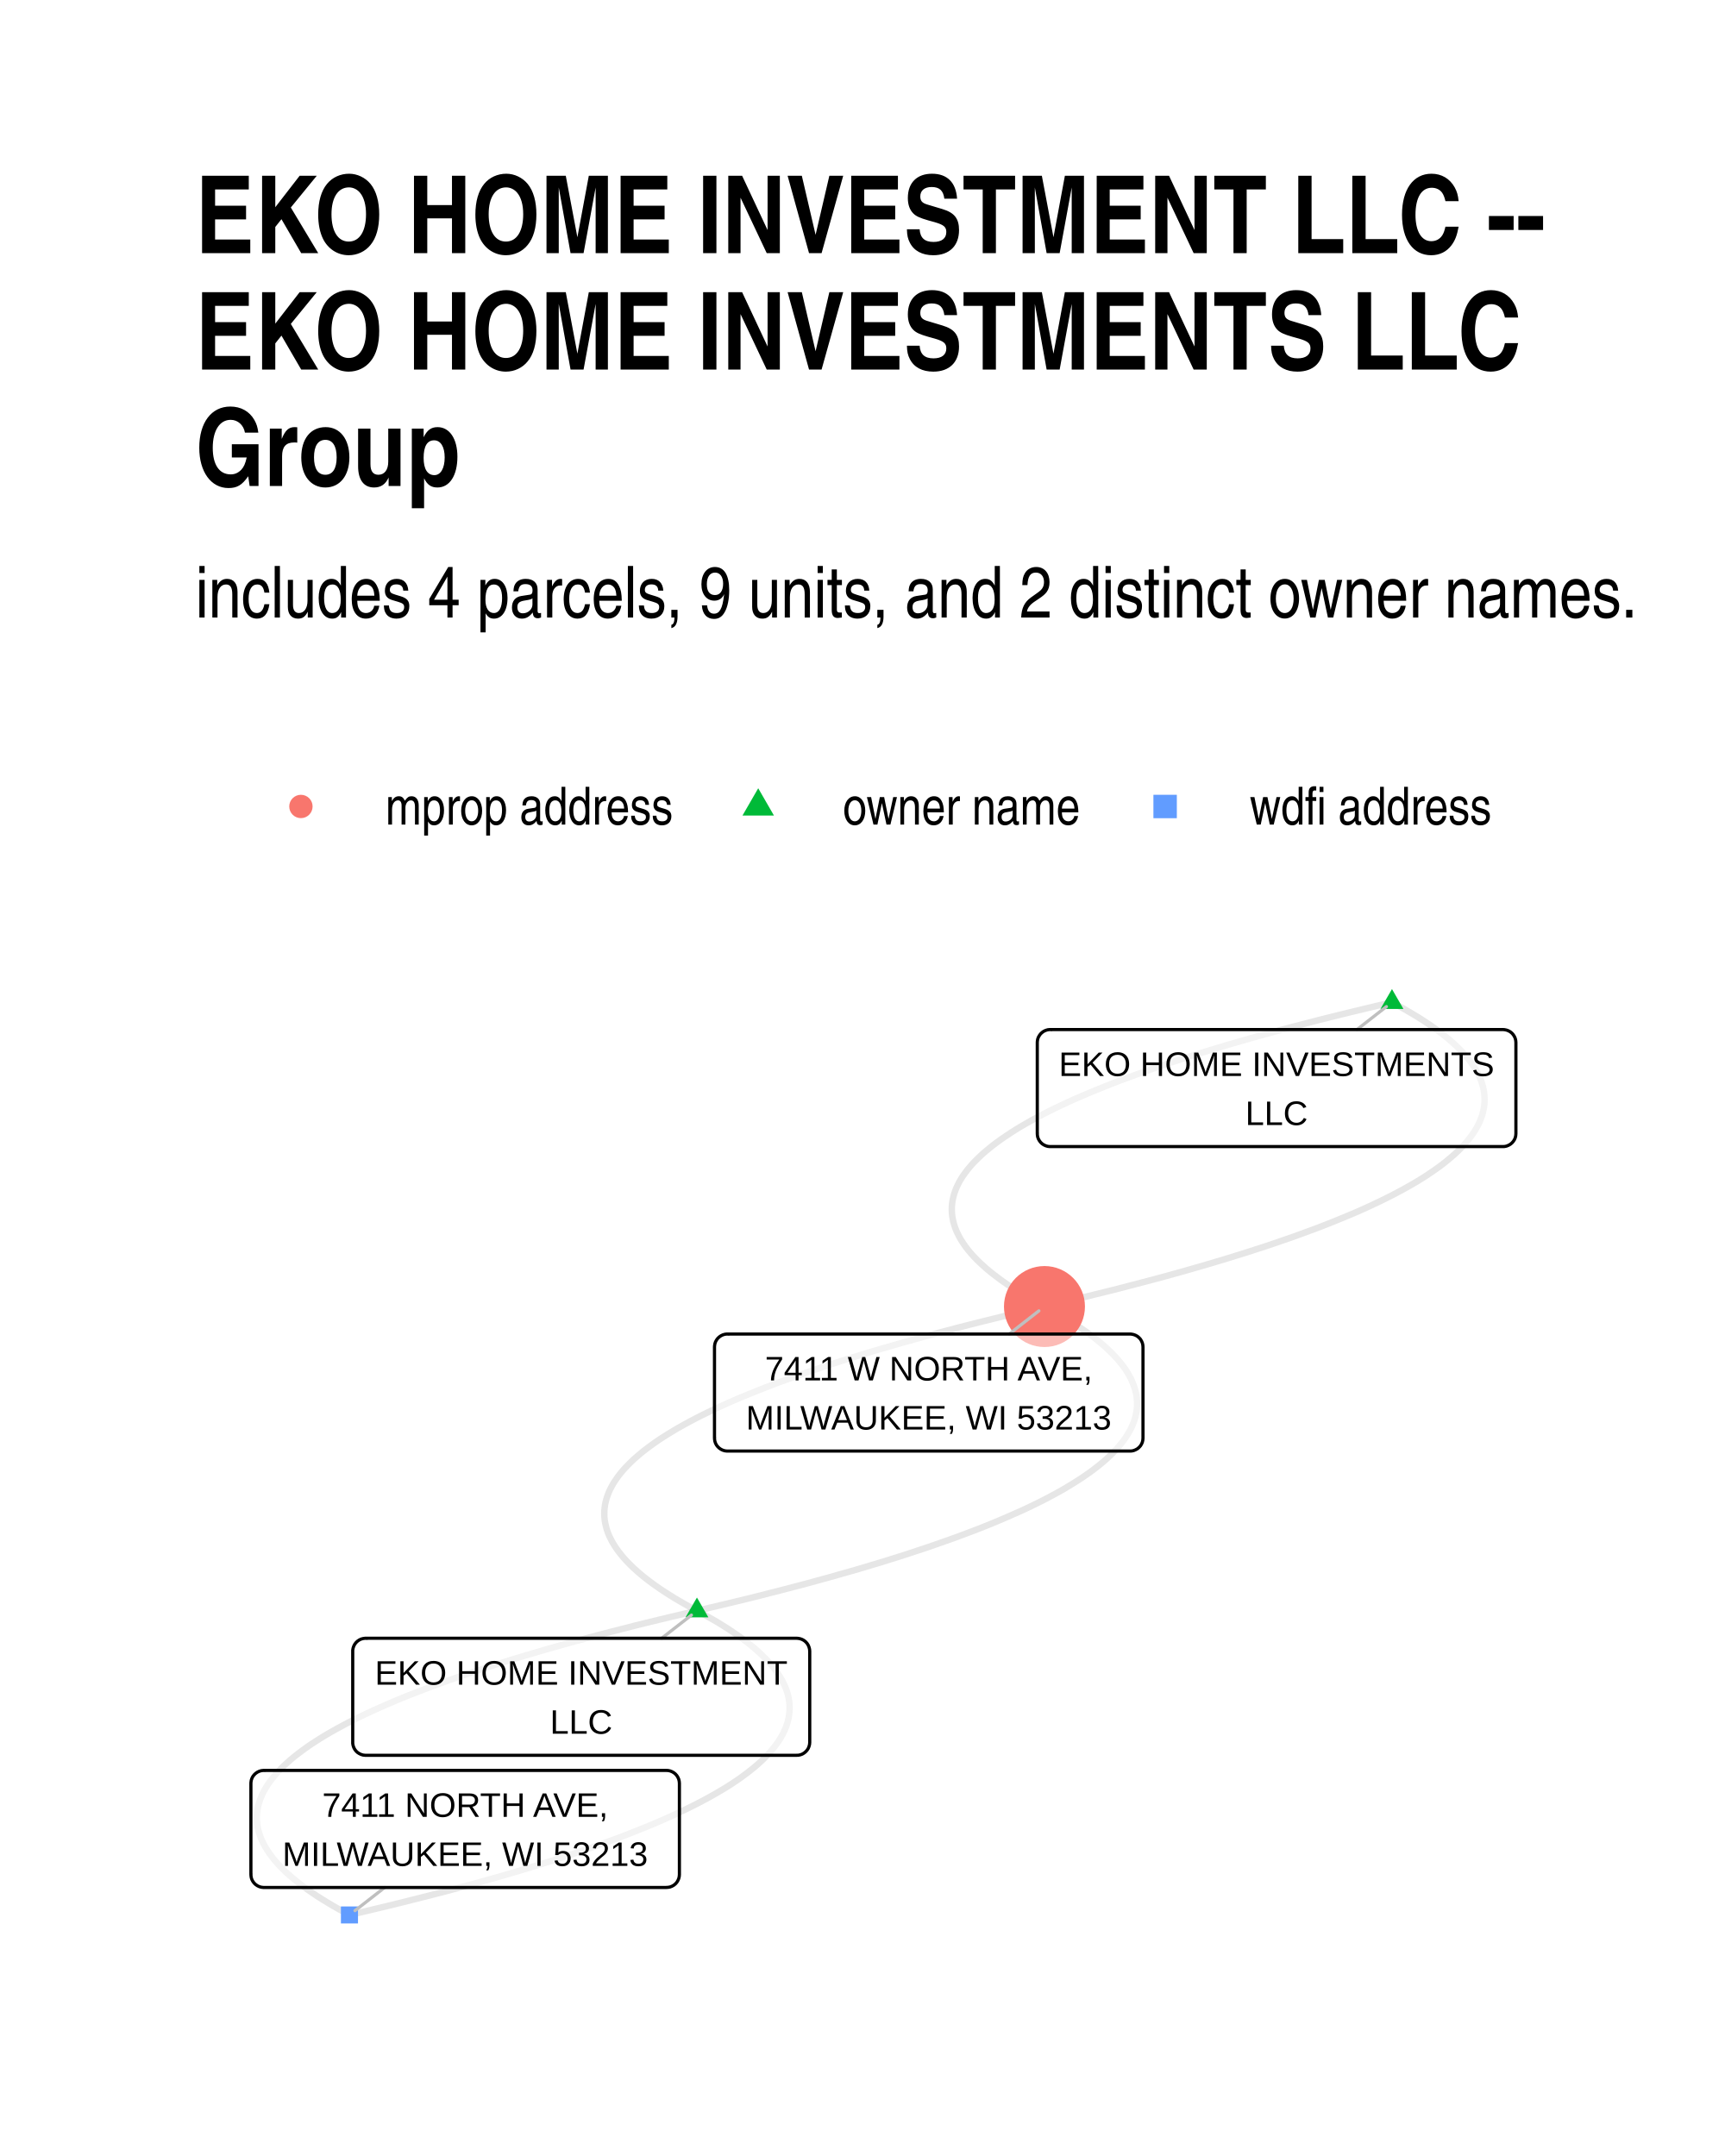
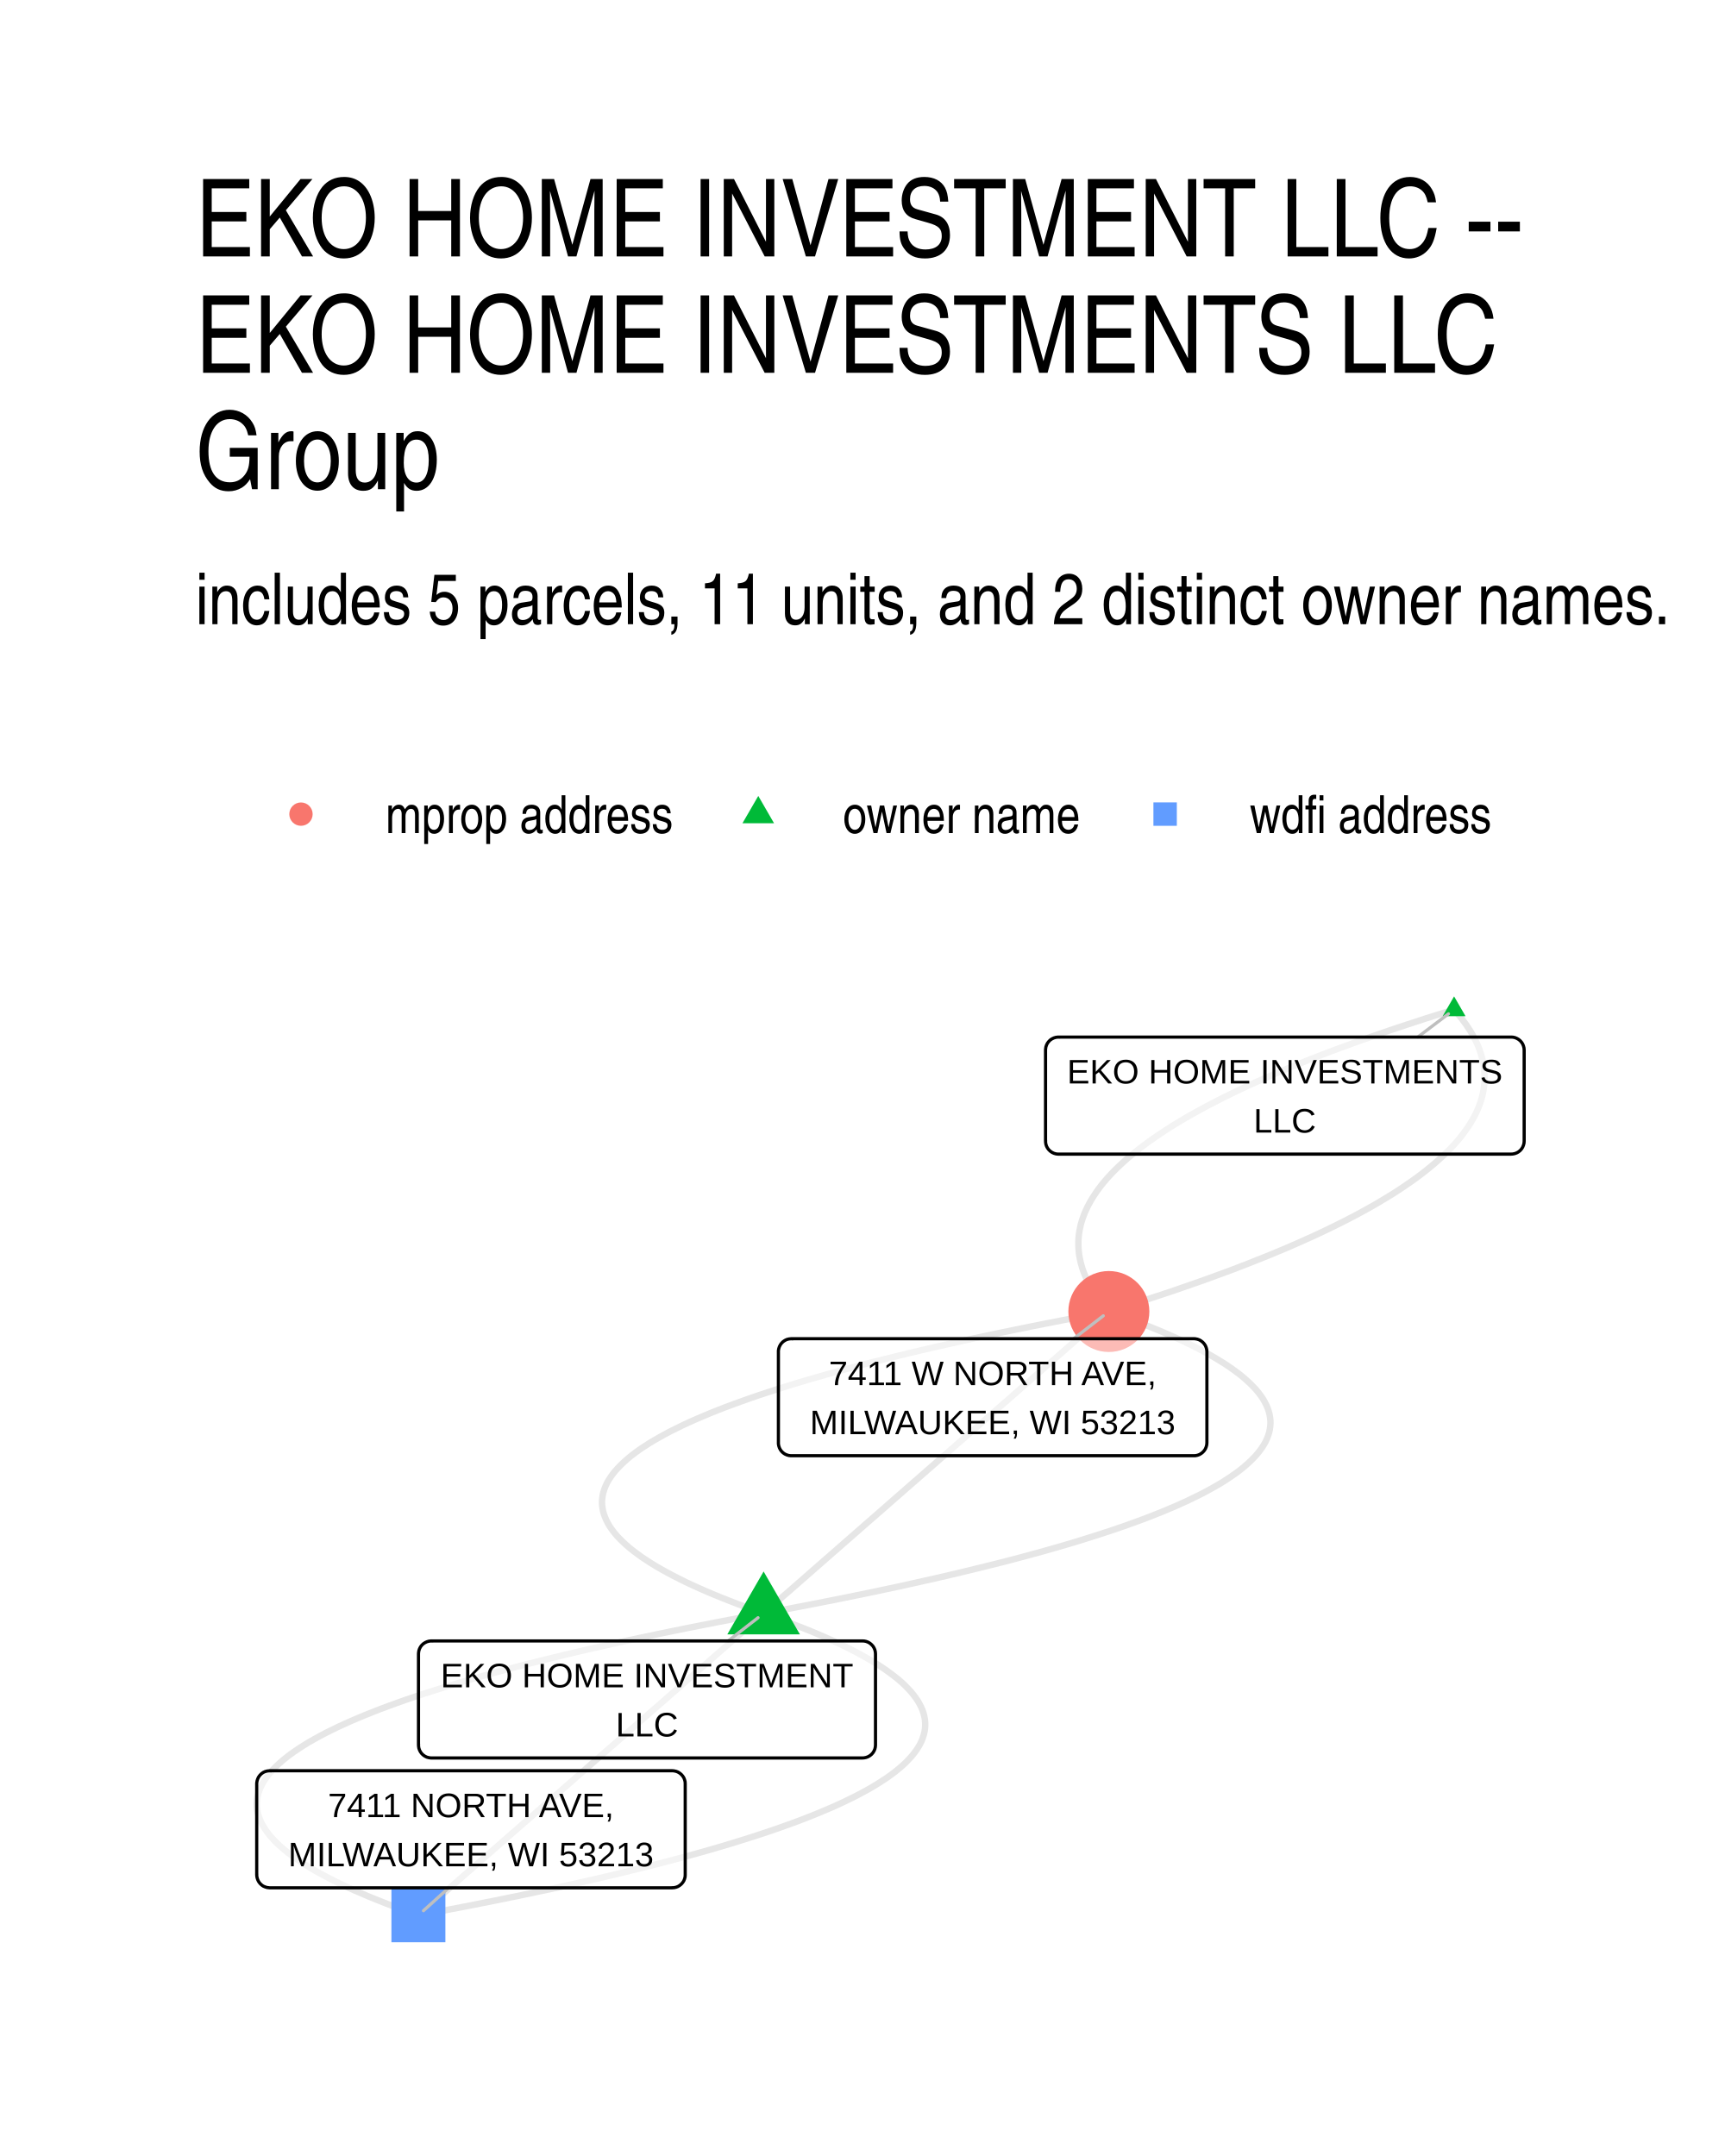
<svg xmlns="http://www.w3.org/2000/svg" width="384" height="480" class="svglite" viewBox="0 0 288 360">
  <defs>
    <style>.svglite line,.svglite polyline,.svglite polygon,.svglite path,.svglite circle{fill:none;stroke:#000000;stroke-linecap:round;stroke-linejoin:round;stroke-miterlimit:10.00}.svglite text{white-space:pre}</style>
  </defs>
  <rect width="100%" height="100%" style="stroke-linecap:round;stroke-linejoin:round;stroke-miterlimit:10.00;stroke:none;fill:#FFFFFF" />
  <defs>
    <clipPath id="cpMC4wMHwyODguMDB8MC4wMHwzNjAuMDA=">
      <path d="M0 0h288v360H0z" />
    </clipPath>
  </defs>
  <g clip-path="url(#cpMC4wMHwyODguMDB8MC4wMHwzNjAuMDA=)">
    <path d="M0 0h288v360H0z" style="stroke-width:1.07;stroke:none;fill:#FFFFFF" />
  </g>
  <defs>
-     <clipPath id="cpMzIuNjN8MjU4LjExfDE1OS43NHwzMjcuMzc=">
-       <path d="M32.63 159.74h225.48v167.63H32.63z" />
+     <clipPath id="cpMzIuNjN8MjU4LjExfDE2MS4wMnwzMjcuMzc=">
+       <path d="M32.63 161.02h225.48v166.36H32.63z" />
    </clipPath>
  </defs>
-   <g clip-path="url(#cpMzIuNjN8MjU4LjExfDE1OS43NHwzMjcuMzc=)">
-     <path d="m116.36 268.96 2.15-.51 2.12-.5 2.08-.5 2.06-.5 2.02-.5 1.99-.51 1.96-.5 1.92-.5 1.9-.5 1.86-.51 1.83-.5 1.8-.51 1.77-.5 1.73-.5 1.71-.51 1.67-.5 1.64-.51 1.6-.5 1.58-.51 1.54-.51 1.51-.5 1.48-.51 1.45-.51 1.42-.5 1.38-.51 1.35-.51 1.32-.5 1.29-.51 1.26-.51 1.22-.51 1.19-.51 1.16-.51 1.13-.5 1.1-.51 1.06-.51 1.04-.51 1-.51.96-.51.94-.51.91-.51.87-.52.84-.51.81-.51.78-.51.74-.51.72-.51.68-.52.65-.51.62-.51.58-.51.56-.52.52-.51.49-.52.46-.51.42-.51.4-.52.36-.51.33-.52.3-.51.27-.52.23-.51.21-.52.17-.52.14-.51.1-.52.08-.52.04-.51.01-.52-.02-.52-.05-.52-.08-.52-.12-.51-.15-.52-.18-.52-.21-.52-.24-.52-.28-.52-.3-.52-.34-.52-.37-.52-.41-.52-.43-.52-.47-.52-.5-.52-.53-.52-.56-.53-.6-.52-.62-.52-.66-.52-.69-.53-.73-.52-.75-.52-.79-.53-.81-.52-.85-.52-.89-.53-.91-.52-.95-.53-.97-.52m-58.02 50.8-2.15.5-2.12.5-2.08.5-2.06.5-2.02.5-1.99.51-1.96.5-1.92.5-1.9.51-1.86.5-1.83.5-1.8.51-1.77.5-1.73.51-1.7.5-1.68.51-1.63.5-1.61.51-1.58.5-1.54.51-1.51.5-1.48.51-1.45.51-1.41.5-1.39.51-1.35.51-1.32.51-1.29.5-1.25.51-1.23.51-1.19.51-1.16.51-1.13.51-1.1.51-1.06.51-1.03.5-1 .51-.97.52-.94.51-.91.51-.87.51-.84.51-.81.51-.78.51-.74.51-.72.52-.68.51-.65.51-.62.51-.58.52-.56.51-.52.51-.49.52-.46.51-.42.52-.4.51-.36.51-.33.52-.3.52-.27.51-.23.52-.2.51-.18.52-.14.52-.1.51-.08.52-.04.52-.01.51.02.52.05.52.08.52.12.52.15.51.18.52.21.52.24.52.28.52.31.52.34.52.37.52.4.52.44.52.46.52.5.52.53.53.57.52.59.52.63.52.65.52.7.53.72.52.75.52.79.53.82.52.85.52.88.53.91.52.95.53.98.52" style="stroke-width:1.07;stroke:#000000;stroke-opacity:0.10;stroke-linecap:butt" />
-     <path d="m116.36 268.96-.98-.53-.94-.52-.92-.53-.88-.52-.85-.53-.82-.52-.78-.52-.76-.53-.72-.52-.69-.52-.66-.52-.63-.53-.59-.52-.56-.52-.53-.52-.5-.52-.47-.52-.43-.53-.41-.52-.37-.52-.34-.52-.31-.52-.27-.52-.25-.51-.21-.52-.18-.52-.14-.52-.12-.52-.09-.52-.05-.52-.02-.51.01-.52.05-.52.07-.52.11-.51.14-.52.17-.51.2-.52.24-.52.27-.51.29-.52.34-.51.36-.52.39-.51.43-.52.46-.51.49-.51.52-.52.55-.51.59-.51.62-.52.65-.51.68-.51.71-.51.75-.52.78-.51.81-.51.84-.51.87-.51.91-.51.93-.51.97-.51 1-.51 1.04-.51 1.06-.51 1.1-.51 1.12-.51 1.17-.51 1.19-.51 1.22-.5 1.26-.51 1.29-.51 1.32-.51 1.35-.51 1.38-.5 1.42-.51 1.45-.51 1.47-.5 1.52-.51 1.54-.5 1.57-.51 1.61-.51 1.64-.5 1.67-.51 1.71-.5 1.73-.5 1.77-.51 1.8-.5 1.83-.51 1.86-.5 1.89-.5 1.93-.51 1.96-.5 1.99-.5 2.02-.5 2.05-.51 2.09-.5 2.12-.5 2.15-.5m-58.02 50.8.98.52.94.53.92.52.88.52.85.53.82.52.78.53.76.52.72.52.69.52.66.53.63.52.59.52.56.52.53.52.5.53.47.52.44.52.4.52.37.52.34.52.31.52.27.52.25.52.21.52.18.51.15.52.11.52.09.52.05.52.02.52-.01.51-.05.52-.07.52-.11.51-.14.52-.17.52-.2.51-.24.52-.26.51-.3.52-.33.51-.37.52-.39.51-.43.52-.46.51-.49.52-.52.51-.55.51-.59.52-.62.51-.65.51-.68.51-.71.52-.75.51-.77.51-.81.51-.85.51-.87.51-.9.51-.94.51-.97.51-1 .51-1.03.51-1.07.51-1.09.51-1.13.51-1.16.51-1.2.51-1.22.51-1.26.5-1.28.51-1.32.51-1.36.51-1.38.5-1.42.51-1.44.51-1.48.5-1.51.51-1.55.51-1.57.5-1.61.51-1.64.5-1.67.51-1.7.5-1.74.51-1.76.5-1.8.51-1.83.5-1.87.5-1.89.51-1.93.5-1.96.5-1.99.5-2.02.51-2.05.5-2.09.5-2.11.5-2.15.5M232.4 167.36l-2.15.5-2.12.51-2.09.5-2.05.5-2.02.5-1.99.5-1.96.51-1.93.5-1.89.5-1.87.51-1.83.5-1.79.5-1.77.51-1.74.5-1.7.51-1.67.5-1.64.51-1.61.5-1.57.51-1.55.5-1.51.51-1.48.51-1.44.5-1.42.51-1.38.51-1.36.5-1.32.51-1.28.51-1.26.51-1.22.51-1.2.51-1.16.5-1.13.51-1.09.51-1.07.51-1.03.51-1 .51-.97.51-.94.51-.9.51-.88.51-.84.51-.81.52-.77.51-.75.51-.71.51-.68.51-.65.52-.62.51-.59.51-.55.52-.52.51-.5.51-.45.52-.43.51-.39.52-.37.51-.33.52-.3.51-.26.52-.24.51-.2.52-.17.51-.14.52-.11.52-.08.52-.04.51-.01.52.02.52.05.52.09.51.11.52.15.52.18.52.21.52.25.52.27.52.31.52.34.52.37.52.4.52.44.52.46.52.5.52.53.52.57.52.59.53.63.52.66.52.69.52.72.53.75.52.79.52.82.53.85.52.88.53.91.52.95.52.98.53" style="stroke-width:1.07;stroke:#000000;stroke-opacity:0.10;stroke-linecap:butt" />
-     <path d="m232.4 167.36.97.53.95.52.91.53.88.52.85.52.82.53.79.52.75.52.73.53.69.52.65.52.63.52.6.53.56.52.53.52.5.52.46.52.44.52.4.52.37.52.34.52.31.52.28.52.24.52.21.52.18.52.15.52.12.52.08.52.05.51.02.52-.01.52-.04.52-.08.51-.11.52-.13.52-.18.51-.2.52-.23.51-.27.52-.3.52-.33.51-.36.51-.4.52-.42.51-.46.52-.49.51-.53.52-.55.51-.59.51-.61.51-.65.52-.68.51-.72.51-.74.51-.78.52-.81.51-.84.51-.88.51-.9.51-.94.51-.97.51-1 .51-1.03.51-1.07.51-1.09.51-1.13.51-1.16.51-1.19.5-1.23.51-1.25.51-1.29.51-1.32.51-1.35.5-1.39.51-1.41.51-1.45.5-1.48.51-1.51.51-1.55.5-1.57.51-1.61.5-1.64.51-1.67.5-1.7.51-1.74.5-1.76.51-1.8.5-1.83.51-1.86.5-1.9.5-1.93.5-1.95.51-1.99.5-2.03.5-2.05.5-2.09.51-2.11.5-2.15.5" style="stroke-width:1.07;stroke:#000000;stroke-opacity:0.10;stroke-linecap:butt" />
-     <path d="m116.36 266.75 1.91 3.31h-3.82zm116.04-101.6 1.91 3.32h-3.83z" style="stroke-width:0.71;stroke:none;fill:#00BA38" />
-     <circle cx="174.38" cy="218.16" r="6.76" style="stroke-width:0.71;stroke:none;fill:#F8766D" />
-     <path d="M56.92 321.17h2.85v-2.84h-2.85z" style="stroke-width:0.71;stroke:none;fill:#619CFF" />
-     <path d="m110.47 273.55 4.97-3.87m111.12-97.77 4.91-3.83m-62.98 54.67 4.96-3.87M64.23 315.16l-4.96 3.87" style="stroke-width:0.53;stroke:#BFBFBF" />
-     <path d="M61.05 293.09h71.98-.09l.35-.01.34-.07.32-.12.3-.18.27-.22.23-.26.19-.29.13-.32.09-.34.03-.35h0v-15.22h0l-.03-.34-.09-.34-.13-.32-.19-.3-.23-.26-.27-.22-.3-.17-.32-.12-.34-.07-.26-.02H61.05l.26.02-.35-.02-.35.05-.33.09-.31.15-.29.2-.25.24-.21.28-.16.31-.11.33-.06.34v15.39-.17.35l.06.34.11.33.16.31.21.28.25.24.29.19.31.15.33.1.35.04z" style="stroke-width:0.53;fill:#FFFFFF;fill-opacity:0.50" />
-     <text x="97.04" y="281.3" lengthAdjust="spacingAndGlyphs" style="font-size:5.69px;font-family:&quot;Liberation Sans&quot;" text-anchor="middle" textLength="69.1">EKO HOME INVESTMENT</text>
-     <text x="97.04" y="289.49" lengthAdjust="spacingAndGlyphs" style="font-size:5.69px;font-family:&quot;Liberation Sans&quot;" text-anchor="middle" textLength="10.31">LLC</text>
-     <path d="M175.34 191.45h75.59-.09l.35-.01.34-.07.32-.13.3-.17.27-.22.23-.26.19-.29.14-.32.08-.34.03-.35h0v-15.22h0l-.03-.35-.08-.33-.14-.32-.19-.3-.23-.26-.27-.22-.3-.17-.32-.12-.34-.07-.26-.02h-75.59l.26.02-.35-.02-.34.04-.33.1-.32.15-.28.2-.26.24-.2.28-.17.3-.11.33-.05.35-.01.17v15.22l.01-.17v.35l.05.34.11.33.17.31.2.27.26.25.28.19.32.15.33.1.34.04z" style="stroke-width:0.53;fill:#FFFFFF;fill-opacity:0.50" />
-     <text x="213.13" y="179.66" lengthAdjust="spacingAndGlyphs" style="font-size:5.69px;font-family:&quot;Liberation Sans&quot;" text-anchor="middle" textLength="72.71">EKO HOME INVESTMENTS</text>
-     <text x="213.13" y="187.85" lengthAdjust="spacingAndGlyphs" style="font-size:5.69px;font-family:&quot;Liberation Sans&quot;" text-anchor="middle" textLength="10.31">LLC</text>
-     <path d="M121.45 242.29h67.22-.09l.35-.01.34-.07.32-.13.31-.17.26-.22.24-.26.18-.29.14-.32.08-.34.03-.35h0v-15.22h0l-.03-.35-.08-.33-.14-.32-.18-.3-.24-.26-.26-.22-.31-.17-.32-.12-.34-.07-.26-.02h-67.22l.26.02-.35-.02-.34.04-.34.1-.31.15-.29.2-.25.24-.21.28-.16.3-.11.33-.05.35-.01.17v15.22l.01-.17v.35l.05.34.11.33.16.31.21.27.25.24.29.2.31.15.34.1.34.04z" style="stroke-width:0.53;fill:#FFFFFF;fill-opacity:0.50" />
-     <text x="155.06" y="230.5" lengthAdjust="spacingAndGlyphs" style="font-size:5.69px;font-family:&quot;Liberation Sans&quot;" text-anchor="middle" textLength="58.37">7411 W NORTH AVE,</text>
-     <text x="155.06" y="238.69" lengthAdjust="spacingAndGlyphs" style="font-size:5.69px;font-family:&quot;Liberation Sans&quot;" text-anchor="middle" textLength="64.34">MILWAUKEE, WI 53213</text>
-     <path d="M44.05 315.16h67.22-.09l.35-.02.34-.06.33-.13.3-.17.27-.22.23-.26.18-.3.14-.32.08-.33.03-.35h0v-15.22h0l-.03-.35-.08-.34-.14-.32-.18-.29-.23-.26-.27-.22-.3-.17-.33-.13-.34-.07-.26-.01H44.05l.26.01-.35-.01-.34.04-.34.1-.31.15-.29.2-.25.24-.21.27-.16.31-.11.33-.05.34-.01.18V313l.01-.17v.34l.05.35.11.33.16.3.21.28.25.24.29.2.31.15.34.1.34.04z" style="stroke-width:0.53;fill:#FFFFFF;fill-opacity:0.50" />
-     <text x="77.66" y="303.37" lengthAdjust="spacingAndGlyphs" style="font-size:5.69px;font-family:&quot;Liberation Sans&quot;" text-anchor="middle" textLength="50.94">7411 NORTH AVE,</text>
-     <text x="77.66" y="311.56" lengthAdjust="spacingAndGlyphs" style="font-size:5.69px;font-family:&quot;Liberation Sans&quot;" text-anchor="middle" textLength="64.34">MILWAUKEE, WI 53213</text>
+   <g clip-path="url(#cpMzIuNjN8MjU4LjExfDE2MS4wMnwzMjcuMzc=)">
+     <path d="m127.49 269.4 2.65-.49 2.62-.5 2.56-.49 2.53-.5 2.49-.49 2.44-.5 2.4-.49 2.36-.5 2.31-.49 2.27-.5 2.23-.5 2.19-.49 2.15-.5 2.1-.5 2.06-.5 2.02-.5 1.98-.49 1.94-.5 1.89-.5 1.85-.5 1.81-.5 1.76-.5 1.73-.5 1.68-.5 1.64-.51 1.59-.5 1.56-.5 1.51-.5 1.47-.5 1.43-.51 1.38-.5 1.35-.5 1.3-.51 1.26-.5 1.21-.51 1.18-.5 1.13-.51 1.09-.5 1.04-.51 1.01-.5.96-.51.92-.51.88-.5.84-.51.79-.51.75-.51.71-.5.67-.51.62-.51.58-.51.54-.51.5-.51.46-.51.41-.51.37-.51.33-.51.29-.51.24-.52.2-.51.16-.51.12-.51.07-.52.04-.51-.01-.51-.06-.52-.09-.51-.14-.52-.17-.51-.23-.52-.26-.51-.3-.52-.35-.51-.39-.52-.43-.52-.48-.51-.52-.52-.56-.52-.6-.52-.64-.52-.69-.51-.72-.52-.77-.52-.82-.52-.85-.52-.9-.52-.94-.52-.98-.52-1.03-.53-1.06-.52-1.11-.52-1.15-.52-1.19-.52-1.24-.53-1.28-.52-1.32-.52-1.36-.53-1.4-.52-1.45-.53-1.49-.52m-57.64 50.41-2.65.49-2.61.5-2.57.49-2.53.5-2.48.49-2.45.5-2.4.49-2.35.5-2.32.49-2.27.5-2.23.5-2.19.49-2.15.5-2.1.5-2.06.5-2.02.5-1.98.49-1.93.5-1.9.5-1.85.5-1.81.5-1.76.5-1.72.5-1.69.5-1.64.51-1.59.5-1.56.5-1.51.5-1.47.5-1.43.51-1.38.5-1.34.5-1.31.51-1.25.5-1.22.51-1.17.5-1.14.51-1.09.5-1.04.51-1.01.5-.96.51-.92.51-.88.5-.83.51-.8.51-.75.51-.71.5-.66.51-.63.51-.58.51-.54.51-.5.51-.45.51-.42.51-.37.51-.33.51-.28.51-.25.52-.2.51-.16.51-.12.51-.07.52-.03.51.01.51.05.52.09.51.14.52.18.51.22.52.26.51.31.52.35.51.39.52.43.52.47.51.52.52.56.52.6.52.64.52.69.51.73.52.77.52.81.52.86.52.89.52.94.52.98.52 1.03.53 1.07.52 1.1.52 1.15.52 1.2.52 1.23.53 1.28.52 1.32.52 1.36.53 1.41.52 1.44.53 1.49.52" style="stroke-width:1.07;stroke:#000000;stroke-opacity:0.10;stroke-linecap:butt" />
+     <path d="m127.49 269.4.58-.51.59-.51.58-.51.58-.51.58-.51.58-.51.59-.5.58-.51.58-.51.58-.51.59-.51.58-.51.58-.51.58-.51.58-.51.59-.51.58-.51.58-.51.58-.5.58-.51.59-.51.58-.51.58-.51.58-.51.59-.51.58-.51.58-.51.58-.51.58-.51.59-.51.58-.51.58-.5.58-.51.59-.51.58-.51.58-.51.58-.51.58-.51.59-.51.58-.51.58-.51.58-.51.59-.51.58-.5.58-.51.58-.51.58-.51.59-.51.58-.51.58-.51.58-.51.59-.51.58-.51.58-.51.58-.51.58-.51.59-.5.58-.51.58-.51.58-.51.59-.51.58-.51.58-.51.58-.51.58-.51.59-.51.58-.51.58-.51.58-.5.59-.51.58-.51.58-.51.58-.51.58-.51.59-.51.58-.51.58-.51.58-.51.59-.51.58-.51.58-.51.58-.5.58-.51.59-.51.58-.51.58-.51.58-.51.59-.51.58-.51.58-.51.58-.51.58-.51.59-.51.58-.5.58-.51.58-.51.58-.51.59-.51.58-.51m-57.64 50.41-.58.51-.58.51-.59.51-.58.51-.58.51-.58.51-.58.5-.59.51-.58.51-.58.51-.58.51-.59.51-.58.51-.58.51-.58.51-.58.51-.59.51-.58.51-.58.5-.58.51-.59.51-.58.51-.58.51-.58.51-.58.51-.59.51-.58.51-.58.51-.58.51-.58.51-.59.51-.58.5-.58.51-.58.51-.59.51-.58.51-.58.51-.58.51-.58.51-.59.51-.58.51-.58.51-.58.51-.59.5-.58.51-.58.51-.58.51-.58.51-.59.51-.58.51-.58.51-.58.51-.59.51-.58.51-.58.51-.58.51-.58.5-.59.51-.58.51-.58.51-.58.51-.58.51-.59.51-.58.51-.58.51-.58.51-.59.51-.58.51-.58.5-.58.51-.58.51-.59.51-.58.51-.58.51-.58.51-.59.51-.58.51-.58.51-.58.51-.58.51-.59.51-.58.5-.58.51-.58.51-.59.51-.58.51-.58.51-.58.51-.58.51-.59.51-.58.51-.58.51-.58.51-.59.5-.58.51-.58.51-.58.51-.58.51-.59.51m172.92-151.23-1.62.5-1.59.5-1.58.5-1.55.51-1.54.5-1.51.5-1.49.5-1.47.5-1.45.51-1.43.5-1.4.5-1.39.51-1.36.5-1.35.5-1.32.51-1.3.5-1.28.5-1.26.51-1.24.5-1.21.51-1.2.5-1.17.51-1.15.5-1.14.51-1.11.5-1.09.51-1.06.5-1.05.51-1.03.5-1 .51-.99.51-.96.5-.94.51-.92.51-.9.5-.88.51-.86.51-.83.5-.82.51-.79.51-.77.51-.75.5-.73.51-.71.51-.69.51-.67.51-.64.51-.63.51-.6.5-.58.51-.56.51-.54.51-.52.51-.5.51-.48.51-.45.51-.44.51-.41.51-.39.51-.37.51-.35.52-.33.51-.31.51-.28.51-.27.51-.24.51-.23.51-.2.52-.18.51-.16.51-.14.51-.11.52-.1.51-.08.51-.05.52-.03.51-.01.51.01.52.03.51.05.51.07.52.1.51.11.52.14.51.15.52.18.51.2.52.22.51.25.52.26.51.28.52.31.51.33.52.34.52.37.51.39.52.41.52.44.51.45.52" style="stroke-width:1.07;stroke:#000000;stroke-opacity:0.10;stroke-linecap:butt" />
+     <path d="m127.49 269.4-1.49-.52-1.45-.53-1.4-.52-1.36-.53-1.32-.52-1.28-.52-1.24-.53-1.19-.52-1.15-.52-1.11-.52-1.06-.53-1.03-.52-.98-.52-.94-.52-.9-.52-.85-.52-.81-.52-.78-.52-.72-.52-.69-.52-.64-.51-.6-.52-.56-.52-.52-.52-.48-.51-.43-.52-.39-.52-.35-.51-.3-.52-.26-.52-.22-.51-.18-.52-.14-.51-.09-.51-.06-.52-.01-.51.04-.52.07-.51.12-.51.16-.51.2-.52.24-.51.29-.51.33-.51.37-.51.41-.51.46-.51.5-.51.54-.51.58-.51.62-.51.67-.51.71-.51.75-.5.79-.51.84-.51.88-.5.92-.51.96-.51 1.01-.5 1.04-.51 1.09-.51 1.13-.5 1.18-.5 1.21-.51 1.26-.5 1.3-.51 1.35-.5 1.38-.5 1.43-.51 1.47-.5 1.51-.5 1.56-.5 1.59-.5 1.64-.51 1.68-.5 1.73-.5 1.76-.5 1.81-.5 1.85-.5 1.89-.5 1.94-.5 1.98-.49 2.02-.5 2.06-.5 2.1-.5 2.15-.5 2.19-.49 2.23-.5 2.27-.5 2.31-.49 2.36-.5 2.4-.49 2.44-.5 2.49-.49 2.53-.5 2.56-.49 2.62-.5 2.65-.49m-57.64 50.41 1.49.52 1.45.53 1.4.52 1.36.53 1.32.52 1.28.52 1.24.53 1.19.52 1.15.52 1.11.52 1.07.53 1.02.52.98.52.94.52.9.52.85.52.82.52.77.52.73.52.68.52.65.51.6.52.56.52.51.52.48.51.43.52.39.52.35.51.3.52.27.52.22.51.18.52.13.51.1.51.05.52.01.51-.03.52-.08.51-.12.51-.16.51-.2.52-.24.51-.29.51-.33.51-.37.51-.41.51-.46.51-.49.51-.54.51-.59.51-.62.51-.67.51-.71.51-.75.5-.79.51-.84.51-.88.51-.92.5-.96.51-1 .5-1.05.51-1.09.51-1.13.5-1.18.5-1.21.51-1.26.5-1.3.51-1.34.5-1.39.5-1.43.51-1.47.5-1.51.5-1.55.5-1.6.5-1.64.51-1.68.5-1.72.5-1.77.5-1.81.5-1.85.5-1.89.5-1.94.5-1.97.49-2.02.5-2.06.5-2.11.5-2.14.5-2.19.49-2.23.5-2.28.5-2.31.49-2.36.5-2.4.49-2.44.5-2.49.49-2.52.5-2.57.49-2.61.5-2.66.49m172.92-151.23.45.52.44.51.41.52.39.52.37.51.34.52.33.51.31.52.28.52.26.51.25.52.22.51.2.52.17.51.16.52.14.51.11.52.1.51.07.51.05.52.03.51.01.52-.01.51-.03.51-.06.52-.07.51-.1.51-.11.51-.14.52-.16.51-.18.51-.2.51-.23.52-.24.51-.27.51-.28.51-.31.51-.33.51-.35.51-.37.51-.39.51-.41.52-.44.51-.45.51-.48.51-.5.51-.52.51-.54.5-.56.51-.58.51-.6.51-.63.51-.64.51-.67.51-.69.51-.71.51-.73.5-.75.51-.77.51-.79.51-.82.5-.84.51-.85.51-.88.51-.9.5-.92.51-.94.51-.96.5-.99.51-1 .5-1.03.51-1.05.51-1.06.5-1.09.51-1.12.5-1.13.51-1.15.5-1.17.51-1.2.5-1.22.51-1.23.5-1.26.5-1.28.51-1.3.5-1.32.51-1.35.5-1.36.5-1.39.51-1.4.5-1.43.5-1.45.5-1.47.51-1.49.5-1.51.5-1.54.5-1.55.5-1.58.51-1.59.5-1.62.5" style="stroke-width:1.07;stroke:#000000;stroke-opacity:0.10;stroke-linecap:butt" />
+     <path d="m127.49 262.4 6.06 10.5h-12.12zm115.28-96.03 1.91 3.31h-3.82z" style="stroke-width:0.71;stroke:none;fill:#00BA38" />
+     <circle cx="185.13" cy="218.99" r="6.76" style="stroke-width:0.71;stroke:none;fill:#F8766D" />
+     <path d="M65.35 324.31h9.01v-9h-9.01z" style="stroke-width:0.71;stroke:none;fill:#619CFF" />
+     <path d="m121.56 274 5-3.88m110.14-96.95 5.13-3.88m-62.57 54.24 4.94-3.82M74.93 315.22l-4.23 3.82" style="stroke-width:0.53;stroke:#BFBFBF" />
+     <path d="M72.03 293.54h71.98-.09l.35-.02.34-.07.32-.12.31-.18.26-.21.24-.27.18-.29.14-.32.08-.34.03-.34h0v-15.22h0l-.03-.35-.08-.34-.14-.32-.18-.29-.24-.26-.26-.22-.31-.18-.32-.12-.34-.07-.26-.01H72.03l.26.01-.35-.01-.34.04-.34.1-.31.15-.29.19-.25.24-.21.28-.16.31-.11.33-.05.34-.01.18v15.22l.01-.18v.35l.05.34.11.33.16.31.21.28.25.24.29.2.31.15.34.09.34.05z" style="stroke-width:0.53;fill:#FFFFFF;fill-opacity:0.50" />
+     <text x="108.02" y="281.74" lengthAdjust="spacingAndGlyphs" style="font-size:5.69px;font-family:&quot;Liberation Sans&quot;" text-anchor="middle" textLength="69.1">EKO HOME INVESTMENT</text>
+     <text x="108.02" y="289.94" lengthAdjust="spacingAndGlyphs" style="font-size:5.69px;font-family:&quot;Liberation Sans&quot;" text-anchor="middle" textLength="10.31">LLC</text>
+     <path d="M176.72 192.71h75.59-.09l.35-.02.34-.07.32-.12.3-.17.27-.22.23-.26.19-.3.13-.32.09-.33.03-.35h0v-15.22h0l-.03-.35-.09-.34-.13-.32-.19-.29-.23-.26-.27-.22-.3-.17-.32-.13-.34-.07-.26-.01h-75.59l.26.01-.35-.01-.34.04-.34.1-.31.15-.29.19-.25.25-.21.27-.16.31-.11.33-.05.34-.01.18v15.22l.01-.17v.34l.05.35.11.33.16.3.21.28.25.24.29.2.31.15.34.1.34.04z" style="stroke-width:0.53;fill:#FFFFFF;fill-opacity:0.50" />
+     <text x="214.51" y="180.91" lengthAdjust="spacingAndGlyphs" style="font-size:5.69px;font-family:&quot;Liberation Sans&quot;" text-anchor="middle" textLength="72.71">EKO HOME INVESTMENTS</text>
+     <text x="214.51" y="189.11" lengthAdjust="spacingAndGlyphs" style="font-size:5.69px;font-family:&quot;Liberation Sans&quot;" text-anchor="middle" textLength="10.31">LLC</text>
+     <path d="M132.12 243.07h67.22-.09l.35-.01.34-.07.32-.12.3-.18.27-.22.23-.26.19-.29.13-.32.09-.34.03-.35h0v-15.22h0l-.03-.34-.09-.34-.13-.32-.19-.29-.23-.26-.27-.22-.3-.18-.32-.12-.34-.07-.26-.02h-67.22l.26.02-.35-.01-.35.04-.33.09-.31.15-.29.2-.25.24-.21.28-.16.31-.11.33-.06.34v15.39-.17.35l.06.34.11.33.16.31.21.28.25.24.29.2.31.14.33.1.35.04z" style="stroke-width:0.53;fill:#FFFFFF;fill-opacity:0.50" />
+     <text x="165.73" y="231.28" lengthAdjust="spacingAndGlyphs" style="font-size:5.69px;font-family:&quot;Liberation Sans&quot;" text-anchor="middle" textLength="58.37">7411 W NORTH AVE,</text>
+     <text x="165.73" y="239.47" lengthAdjust="spacingAndGlyphs" style="font-size:5.69px;font-family:&quot;Liberation Sans&quot;" text-anchor="middle" textLength="64.34">MILWAUKEE, WI 53213</text>
+     <path d="M45.02 315.22h67.22l-.08-.01.34-.01.35-.07.32-.12.3-.18.27-.22.23-.26.19-.29.13-.32.09-.34.02-.34h0v-15.23h0l-.02-.34-.09-.34-.13-.32-.19-.29-.23-.26-.27-.22-.3-.18-.32-.12-.35-.07-.26-.02H45.02l.27.02-.35-.01-.35.04-.33.09-.32.15-.28.2-.25.24-.21.28-.16.31-.11.33-.06.34-.01.17v15.23l.01-.18v.35l.06.34.11.33.16.31.21.28.25.24.28.2.32.14.33.1.35.04z" style="stroke-width:0.53;fill:#FFFFFF;fill-opacity:0.50" />
+     <text x="78.63" y="303.42" lengthAdjust="spacingAndGlyphs" style="font-size:5.69px;font-family:&quot;Liberation Sans&quot;" text-anchor="middle" textLength="50.94">7411 NORTH AVE,</text>
+     <text x="78.63" y="311.62" lengthAdjust="spacingAndGlyphs" style="font-size:5.69px;font-family:&quot;Liberation Sans&quot;" text-anchor="middle" textLength="64.34">MILWAUKEE, WI 53213</text>
  </g>
  <g clip-path="url(#cpMC4wMHwyODguMDB8MC4wMHwzNjAuMDA=)">
-     <circle cx="50.24" cy="134.66" r="1.95" style="stroke-width:0.71;stroke:none;fill:#F8766D" />
-     <path d="m126.59 131.62 2.63 4.56h-5.26z" style="stroke-width:0.71;stroke:none;fill:#00BA38" />
-     <path d="M192.57 136.62h3.91v-3.91h-3.91z" style="stroke-width:0.71;stroke:none;fill:#619CFF" />
-     <text x="64.36" y="137.69" lengthAdjust="spacingAndGlyphs" style="font-size:8.80px;font-family:&quot;Liberation Sans Narrow&quot;" textLength="48.12">mprop address</text>
-     <text x="140.71" y="137.69" lengthAdjust="spacingAndGlyphs" style="font-size:8.80px;font-family:&quot;Liberation Sans Narrow&quot;" textLength="39.69">owner name</text>
-     <text x="208.64" y="137.69" lengthAdjust="spacingAndGlyphs" style="font-size:8.80px;font-family:&quot;Liberation Sans Narrow&quot;" textLength="40.5">wdfi address</text>
-     <text x="32.63" y="103.11" lengthAdjust="spacingAndGlyphs" style="font-size:12.00px;font-family:&quot;Liberation Sans Narrow&quot;" textLength="241.29">includes 4 parcels, 9 units, and 2 distinct owner names.</text>
-     <text x="32.63" y="42.27" lengthAdjust="spacingAndGlyphs" style="font-size:18.00px;font-weight:bold;font-family:&quot;Liberation Sans Narrow&quot;" textLength="226.3">EKO HOME INVESTMENT LLC --</text>
-     <text x="32.63" y="61.71" lengthAdjust="spacingAndGlyphs" style="font-size:18.00px;font-weight:bold;font-family:&quot;Liberation Sans Narrow&quot;" textLength="222.21">EKO HOME INVESTMENTS LLC</text>
-     <text x="32.63" y="81.15" lengthAdjust="spacingAndGlyphs" style="font-size:18.00px;font-weight:bold;font-family:&quot;Liberation Sans Narrow&quot;" textLength="44.27">Group</text>
+     <circle cx="50.25" cy="135.94" r="1.95" style="stroke-width:0.71;stroke:none;fill:#F8766D" />
+     <path d="m126.6 132.9 2.63 4.56h-5.27z" style="stroke-width:0.71;stroke:none;fill:#00BA38" />
+     <path d="M192.57 137.89h3.91v-3.91h-3.91z" style="stroke-width:0.71;stroke:none;fill:#619CFF" />
+     <text x="64.37" y="139.1" lengthAdjust="spacingAndGlyphs" style="font-size:8.80px;font-weight:0;font-family:&quot;Nimbus Sans Narrow&quot;" textLength="48.11">mprop address</text>
+     <text x="140.72" y="139.1" lengthAdjust="spacingAndGlyphs" style="font-size:8.80px;font-weight:0;font-family:&quot;Nimbus Sans Narrow&quot;" textLength="39.69">owner name</text>
+     <text x="208.64" y="139.1" lengthAdjust="spacingAndGlyphs" style="font-size:8.80px;font-weight:0;font-family:&quot;Nimbus Sans Narrow&quot;" textLength="40.49">wdfi address</text>
+     <text x="32.63" y="104.23" lengthAdjust="spacingAndGlyphs" style="font-size:12.00px;font-weight:0;font-family:&quot;Nimbus Sans Narrow&quot;" textLength="246.65">includes 5 parcels, 11 units, and 2 distinct owner names.</text>
+     <text x="32.63" y="42.81" lengthAdjust="spacingAndGlyphs" style="font-size:18.00px;font-weight:0;font-family:&quot;Nimbus Sans Narrow&quot;" textLength="226.38">EKO HOME INVESTMENT LLC --</text>
+     <text x="32.63" y="62.25" lengthAdjust="spacingAndGlyphs" style="font-size:18.00px;font-weight:0;font-family:&quot;Nimbus Sans Narrow&quot;" textLength="222.29">EKO HOME INVESTMENTS LLC</text>
+     <text x="32.63" y="81.69" lengthAdjust="spacingAndGlyphs" style="font-size:18.00px;font-weight:0;font-family:&quot;Nimbus Sans Narrow&quot;" textLength="44.29">Group</text>
  </g>
</svg>
